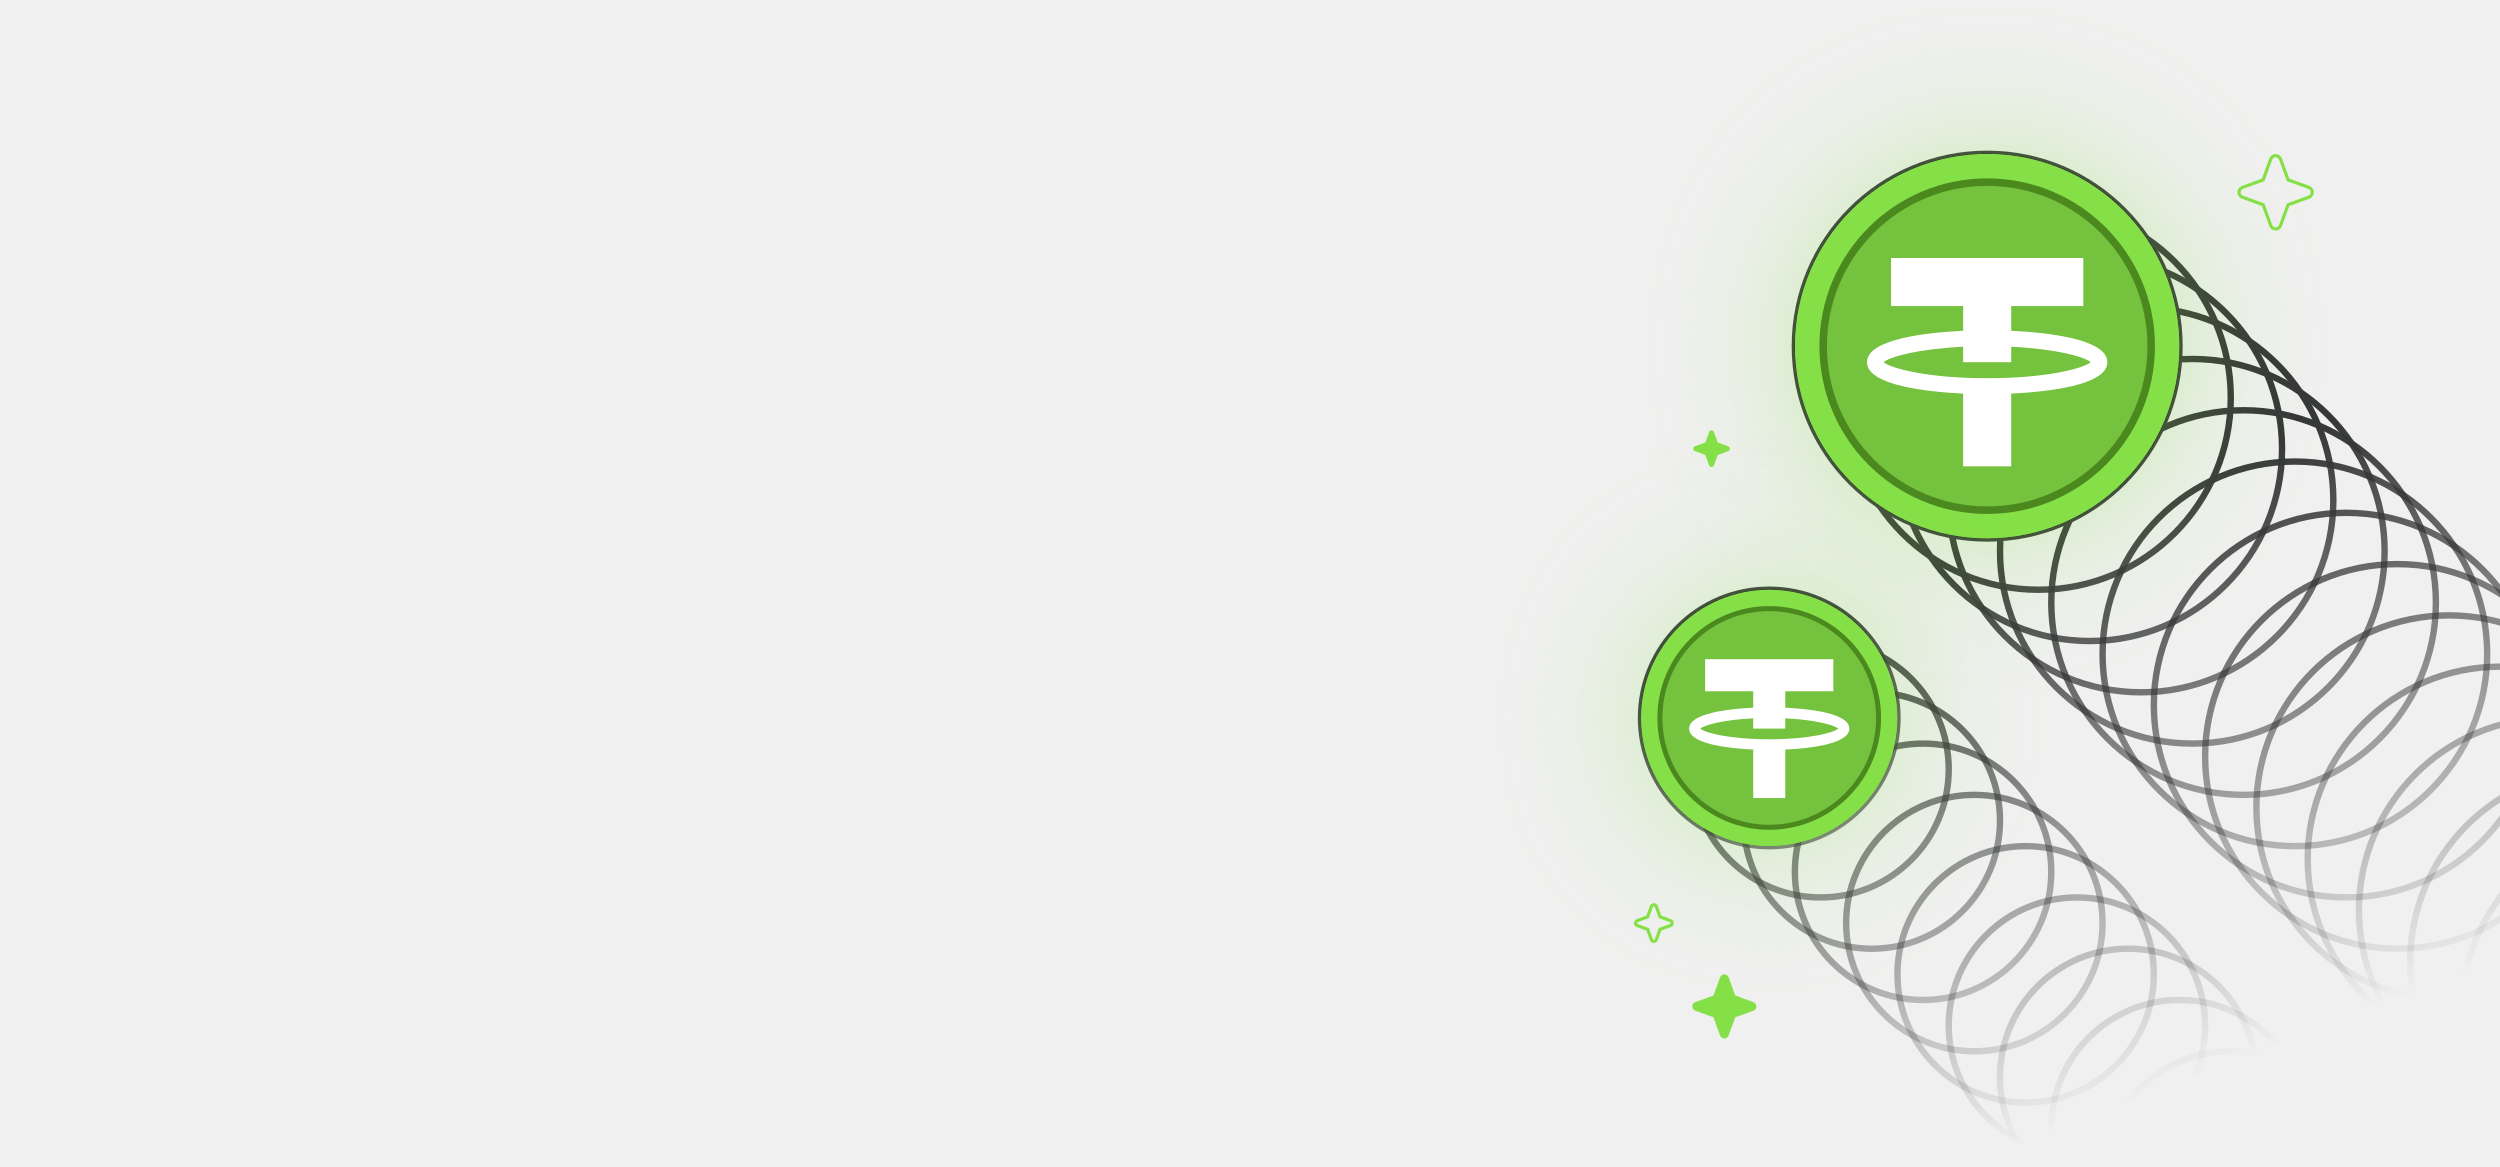
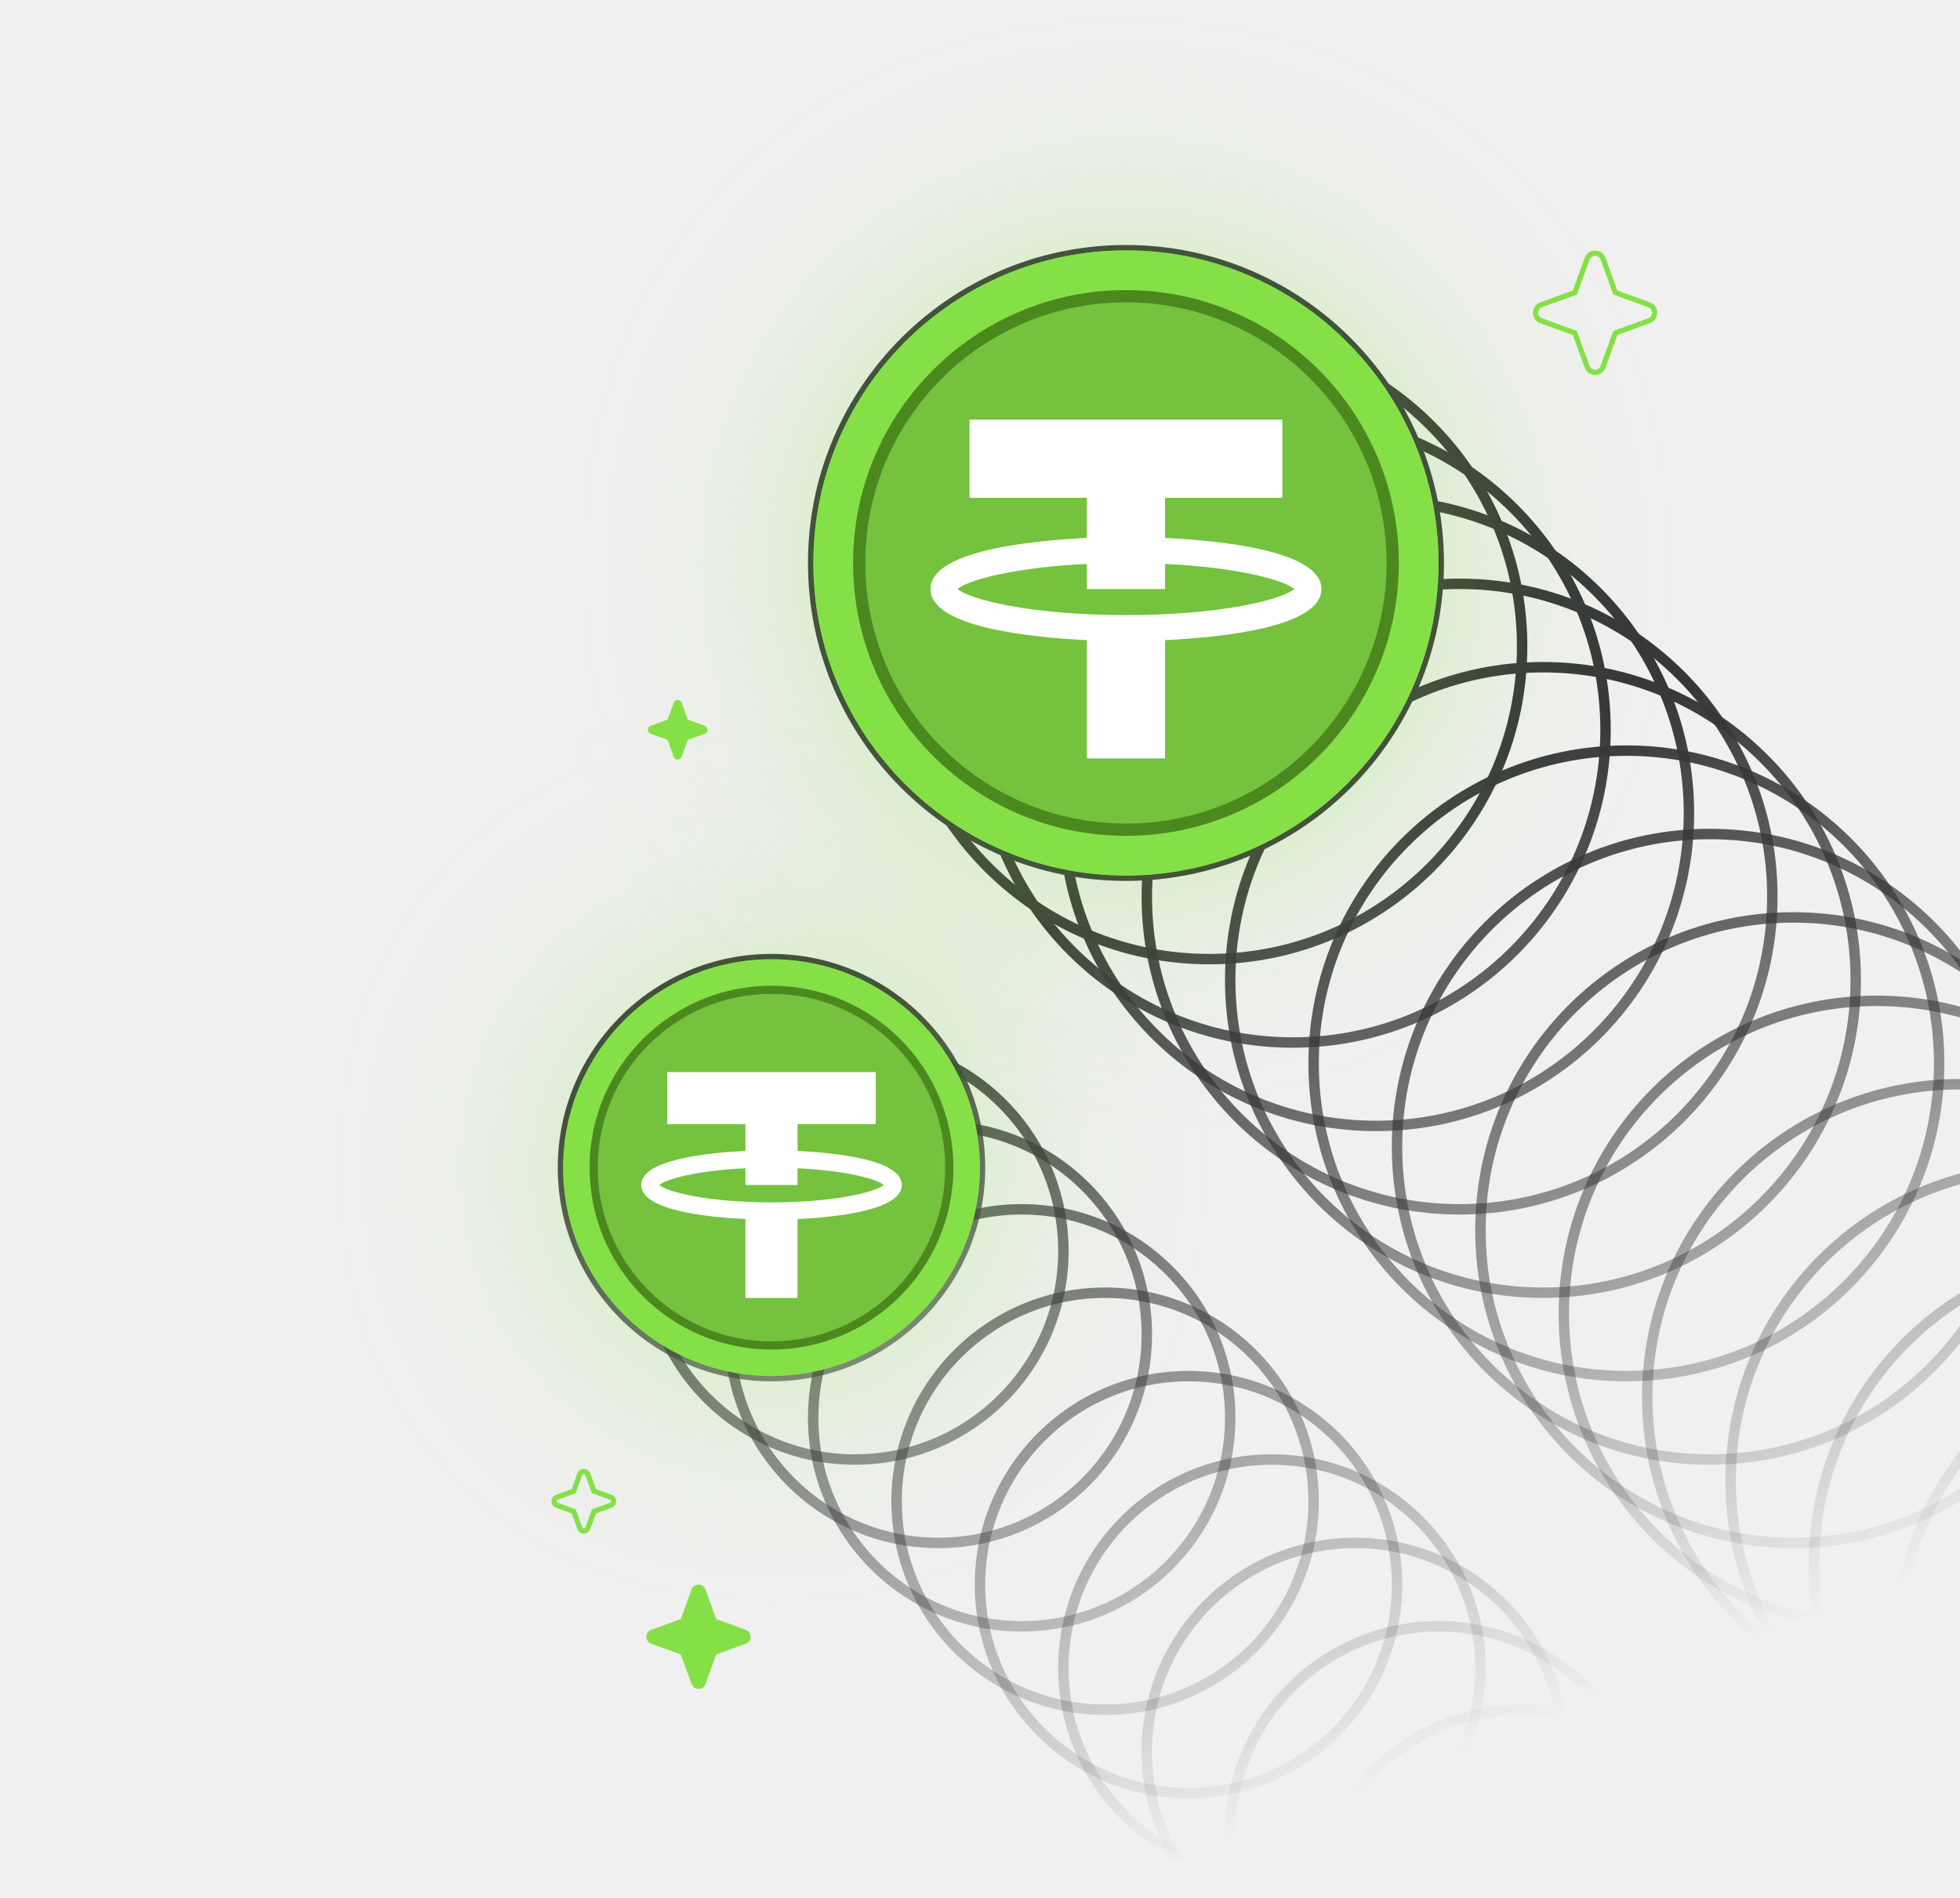
- <svg xmlns="http://www.w3.org/2000/svg" width="390" height="182" viewBox="0 0 390 182" fill="none">
-   <g clip-path="url(#clip0_6581_1587)">
-     <path d="M280 54C280 70.569 293.431 84 310 84C326.569 84 340 70.569 340 54C340 37.431 326.569 24 310 24C293.431 24 280 37.431 280 54Z" stroke="url(#paint0_linear_6581_1587)" />
-     <path d="M288 62C288 78.569 301.431 92 318 92C334.569 92 348 78.569 348 62C348 45.431 334.569 32 318 32C301.431 32 288 45.431 288 62Z" stroke="url(#paint1_linear_6581_1587)" />
-     <path d="M256 112C256 123.046 264.954 132 276 132C287.046 132 296 123.046 296 112C296 100.954 287.046 92 276 92C264.954 92 256 100.954 256 112Z" stroke="url(#paint2_linear_6581_1587)" />
-     <path d="M264 120C264 131.046 272.954 140 284 140C295.046 140 304 131.046 304 120C304 108.954 295.046 100 284 100C272.954 100 264 108.954 264 120Z" stroke="url(#paint3_linear_6581_1587)" />
-     <path d="M272 128C272 139.046 280.954 148 292 148C303.046 148 312 139.046 312 128C312 116.954 303.046 108 292 108C280.954 108 272 116.954 272 128Z" stroke="url(#paint4_linear_6581_1587)" />
-     <path d="M280 136C280 147.046 288.954 156 300 156C311.046 156 320 147.046 320 136C320 124.954 311.046 116 300 116C288.954 116 280 124.954 280 136Z" stroke="url(#paint5_linear_6581_1587)" />
-     <path d="M288 144C288 155.046 296.954 164 308 164C319.046 164 328 155.046 328 144C328 132.954 319.046 124 308 124C296.954 124 288 132.954 288 144Z" stroke="url(#paint6_linear_6581_1587)" />
-     <path d="M296 152C296 163.046 304.954 172 316 172C327.046 172 336 163.046 336 152C336 140.954 327.046 132 316 132C304.954 132 296 140.954 296 152Z" stroke="url(#paint7_linear_6581_1587)" />
-     <path d="M304 160C304 171.046 312.954 180 324 180C335.046 180 344 171.046 344 160C344 148.954 335.046 140 324 140C312.954 140 304 148.954 304 160Z" stroke="url(#paint8_linear_6581_1587)" />
-     <path d="M312 168C312 179.046 320.954 188 332 188C343.046 188 352 179.046 352 168C352 156.954 343.046 148 332 148C320.954 148 312 156.954 312 168Z" stroke="url(#paint9_linear_6581_1587)" />
-     <path d="M320 176C320 187.046 328.954 196 340 196C351.046 196 360 187.046 360 176C360 164.954 351.046 156 340 156C328.954 156 320 164.954 320 176Z" stroke="url(#paint10_linear_6581_1587)" />
-     <path d="M328 184C328 195.046 336.954 204 348 204C359.046 204 368 195.046 368 184C368 172.954 359.046 164 348 164C336.954 164 328 172.954 328 184Z" stroke="url(#paint11_linear_6581_1587)" />
-     <path d="M336 192C336 203.046 344.954 212 356 212C367.046 212 376 203.046 376 192C376 180.954 367.046 172 356 172C344.954 172 336 180.954 336 192Z" stroke="url(#paint12_linear_6581_1587)" />
-     <path d="M344 200C344 211.046 352.954 220 364 220C375.046 220 384 211.046 384 200C384 188.954 375.046 180 364 180C352.954 180 344 188.954 344 200Z" stroke="url(#paint13_linear_6581_1587)" />
-     <path d="M352 208C352 219.046 360.954 228 372 228C383.046 228 392 219.046 392 208C392 196.954 383.046 188 372 188C360.954 188 352 196.954 352 208Z" stroke="url(#paint14_linear_6581_1587)" />
-     <path d="M360 216C360 227.046 368.954 236 380 236C391.046 236 400 227.046 400 216C400 204.954 391.046 196 380 196C368.954 196 360 204.954 360 216Z" stroke="url(#paint15_linear_6581_1587)" />
-     <path d="M368 224C368 235.046 376.954 244 388 244C399.046 244 408 235.046 408 224C408 212.954 399.046 204 388 204C376.954 204 368 212.954 368 224Z" stroke="url(#paint16_linear_6581_1587)" />
-     <path d="M296 70C296 86.569 309.431 100 326 100C342.569 100 356 86.569 356 70C356 53.431 342.569 40 326 40C309.431 40 296 53.431 296 70Z" stroke="url(#paint17_linear_6581_1587)" />
-     <path d="M304 78C304 94.569 317.431 108 334 108C350.569 108 364 94.569 364 78C364 61.431 350.569 48 334 48C317.431 48 304 61.431 304 78Z" stroke="url(#paint18_linear_6581_1587)" />
-     <path d="M312 86C312 102.569 325.431 116 342 116C358.569 116 372 102.569 372 86C372 69.431 358.569 56 342 56C325.431 56 312 69.431 312 86Z" stroke="url(#paint19_linear_6581_1587)" />
-     <path d="M320 94C320 110.569 333.431 124 350 124C366.569 124 380 110.569 380 94C380 77.431 366.569 64 350 64C333.431 64 320 77.431 320 94Z" stroke="url(#paint20_linear_6581_1587)" />
-     <path d="M328 102C328 118.569 341.431 132 358 132C374.569 132 388 118.569 388 102C388 85.431 374.569 72 358 72C341.431 72 328 85.431 328 102Z" stroke="url(#paint21_linear_6581_1587)" />
-     <path d="M336 110C336 126.569 349.431 140 366 140C382.569 140 396 126.569 396 110C396 93.431 382.569 80 366 80C349.431 80 336 93.431 336 110Z" stroke="url(#paint22_linear_6581_1587)" />
-     <path d="M344 118C344 134.569 357.431 148 374 148C390.569 148 404 134.569 404 118C404 101.431 390.569 88 374 88C357.431 88 344 101.431 344 118Z" stroke="url(#paint23_linear_6581_1587)" />
-     <path d="M352 126C352 142.569 365.431 156 382 156C398.569 156 412 142.569 412 126C412 109.431 398.569 96 382 96C365.431 96 352 109.431 352 126Z" stroke="url(#paint24_linear_6581_1587)" />
-     <path d="M360 134C360 150.569 373.431 164 390 164C406.569 164 420 150.569 420 134C420 117.431 406.569 104 390 104C373.431 104 360 117.431 360 134Z" stroke="url(#paint25_linear_6581_1587)" />
-     <path d="M368 142C368 158.569 381.431 172 398 172C414.569 172 428 158.569 428 142C428 125.431 414.569 112 398 112C381.431 112 368 125.431 368 142Z" stroke="url(#paint26_linear_6581_1587)" />
-     <path d="M376 150C376 166.569 389.431 180 406 180C422.569 180 436 166.569 436 150C436 133.431 422.569 120 406 120C389.431 120 376 133.431 376 150Z" stroke="url(#paint27_linear_6581_1587)" />
-     <path d="M384 158C384 174.569 397.431 188 414 188C430.569 188 444 174.569 444 158C444 141.431 430.569 128 414 128C397.431 128 384 141.431 384 158Z" stroke="url(#paint28_linear_6581_1587)" />
-     <path d="M392 166C392 182.569 405.431 196 422 196C438.569 196 452 182.569 452 166C452 149.431 438.569 136 422 136C405.431 136 392 149.431 392 166Z" stroke="url(#paint29_linear_6581_1587)" />
-     <path d="M400 174C400 190.569 413.431 204 430 204C446.569 204 460 190.569 460 174C460 157.431 446.569 144 430 144C413.431 144 400 157.431 400 174Z" stroke="url(#paint30_linear_6581_1587)" />
-     <g filter="url(#filter0_d_6581_1587)">
-       <path d="M310 84C293.431 84 280 70.569 280 54C280 37.431 293.431 24 310 24C326.569 24 340 37.431 340 54C340 70.569 326.569 84 310 84Z" fill="#85E047" />
-       <path d="M310 80.174C295.545 80.174 283.826 68.455 283.826 54C283.826 39.545 295.545 27.826 310 27.826C324.455 27.826 336.174 39.545 336.174 54C336.174 68.455 324.455 80.174 310 80.174Z" fill="#4B891F" />
-       <path d="M310 79C296.193 79 285 67.807 285 54C285 40.193 296.193 29 310 29C323.807 29 335 40.193 335 54C335 67.807 323.807 79 310 79Z" fill="#74C23E" />
-       <path d="M291.25 56.5C291.25 52.858 300.705 51.866 306.25 51.599V47.75H295V40.25H325V47.75H313.75V51.599C319.295 51.866 328.75 52.858 328.75 56.5C328.75 60.142 319.295 61.134 313.75 61.401V72.75H306.25V61.401C300.705 61.134 291.25 60.142 291.25 56.5ZM310 59C319.25 59 325.059 57.472 326.145 56.5C325.214 55.666 320.806 54.429 313.75 54.091V56.5H306.25V54.091C299.194 54.429 294.786 55.666 293.855 56.5C294.941 57.472 300.75 59 310 59Z" fill="white" />
+ <svg xmlns="http://www.w3.org/2000/svg" width="188" height="182" viewBox="0 0 188 182" fill="none">
+   <g clip-path="url(#clip0_6895_2740)">
+     <path d="M78 54C78 70.569 91.431 84 108 84C124.569 84 138 70.569 138 54C138 37.431 124.569 24 108 24C91.431 24 78 37.431 78 54Z" stroke="url(#paint0_linear_6895_2740)" />
+     <path d="M86 62C86 78.569 99.431 92 116 92C132.569 92 146 78.569 146 62C146 45.431 132.569 32 116 32C99.431 32 86 45.431 86 62Z" stroke="url(#paint1_linear_6895_2740)" />
+     <path d="M54 112C54 123.046 62.954 132 74 132C85.046 132 94 123.046 94 112C94 100.954 85.046 92 74 92C62.954 92 54 100.954 54 112Z" stroke="url(#paint2_linear_6895_2740)" />
+     <path d="M62 120C62 131.046 70.954 140 82 140C93.046 140 102 131.046 102 120C102 108.954 93.046 100 82 100C70.954 100 62 108.954 62 120Z" stroke="url(#paint3_linear_6895_2740)" />
+     <path d="M70 128C70 139.046 78.954 148 90 148C101.046 148 110 139.046 110 128C110 116.954 101.046 108 90 108C78.954 108 70 116.954 70 128Z" stroke="url(#paint4_linear_6895_2740)" />
+     <path d="M78 136C78 147.046 86.954 156 98 156C109.046 156 118 147.046 118 136C118 124.954 109.046 116 98 116C86.954 116 78 124.954 78 136Z" stroke="url(#paint5_linear_6895_2740)" />
+     <path d="M86 144C86 155.046 94.954 164 106 164C117.046 164 126 155.046 126 144C126 132.954 117.046 124 106 124C94.954 124 86 132.954 86 144Z" stroke="url(#paint6_linear_6895_2740)" />
+     <path d="M94 152C94 163.046 102.954 172 114 172C125.046 172 134 163.046 134 152C134 140.954 125.046 132 114 132C102.954 132 94 140.954 94 152Z" stroke="url(#paint7_linear_6895_2740)" />
+     <path d="M102 160C102 171.046 110.954 180 122 180C133.046 180 142 171.046 142 160C142 148.954 133.046 140 122 140C110.954 140 102 148.954 102 160Z" stroke="url(#paint8_linear_6895_2740)" />
+     <path d="M110 168C110 179.046 118.954 188 130 188C141.046 188 150 179.046 150 168C150 156.954 141.046 148 130 148C118.954 148 110 156.954 110 168Z" stroke="url(#paint9_linear_6895_2740)" />
+     <path d="M118 176C118 187.046 126.954 196 138 196C149.046 196 158 187.046 158 176C158 164.954 149.046 156 138 156C126.954 156 118 164.954 118 176Z" stroke="url(#paint10_linear_6895_2740)" />
+     <path d="M126 184C126 195.046 134.954 204 146 204C157.046 204 166 195.046 166 184C166 172.954 157.046 164 146 164C134.954 164 126 172.954 126 184Z" stroke="url(#paint11_linear_6895_2740)" />
+     <path d="M134 192C134 203.046 142.954 212 154 212C165.046 212 174 203.046 174 192C174 180.954 165.046 172 154 172C142.954 172 134 180.954 134 192Z" stroke="url(#paint12_linear_6895_2740)" />
+     <path d="M142 200C142 211.046 150.954 220 162 220C173.046 220 182 211.046 182 200C182 188.954 173.046 180 162 180C150.954 180 142 188.954 142 200Z" stroke="url(#paint13_linear_6895_2740)" />
+     <path d="M150 208C150 219.046 158.954 228 170 228C181.046 228 190 219.046 190 208C190 196.954 181.046 188 170 188C158.954 188 150 196.954 150 208Z" stroke="url(#paint14_linear_6895_2740)" />
+     <path d="M158 216C158 227.046 166.954 236 178 236C189.046 236 198 227.046 198 216C198 204.954 189.046 196 178 196C166.954 196 158 204.954 158 216Z" stroke="url(#paint15_linear_6895_2740)" />
+     <path d="M166 224C166 235.046 174.954 244 186 244C197.046 244 206 235.046 206 224C206 212.954 197.046 204 186 204C174.954 204 166 212.954 166 224Z" stroke="url(#paint16_linear_6895_2740)" />
+     <path d="M94 70C94 86.569 107.431 100 124 100C140.569 100 154 86.569 154 70C154 53.431 140.569 40 124 40C107.431 40 94 53.431 94 70Z" stroke="url(#paint17_linear_6895_2740)" />
+     <path d="M102 78C102 94.569 115.431 108 132 108C148.569 108 162 94.569 162 78C162 61.431 148.569 48 132 48C115.431 48 102 61.431 102 78Z" stroke="url(#paint18_linear_6895_2740)" />
+     <path d="M110 86C110 102.569 123.431 116 140 116C156.569 116 170 102.569 170 86C170 69.431 156.569 56 140 56C123.431 56 110 69.431 110 86Z" stroke="url(#paint19_linear_6895_2740)" />
+     <path d="M118 94C118 110.569 131.431 124 148 124C164.569 124 178 110.569 178 94C178 77.431 164.569 64 148 64C131.431 64 118 77.431 118 94Z" stroke="url(#paint20_linear_6895_2740)" />
+     <path d="M126 102C126 118.569 139.431 132 156 132C172.569 132 186 118.569 186 102C186 85.431 172.569 72 156 72C139.431 72 126 85.431 126 102Z" stroke="url(#paint21_linear_6895_2740)" />
+     <path d="M134 110C134 126.569 147.431 140 164 140C180.569 140 194 126.569 194 110C194 93.431 180.569 80 164 80C147.431 80 134 93.431 134 110Z" stroke="url(#paint22_linear_6895_2740)" />
+     <path d="M142 118C142 134.569 155.431 148 172 148C188.569 148 202 134.569 202 118C202 101.431 188.569 88 172 88C155.431 88 142 101.431 142 118Z" stroke="url(#paint23_linear_6895_2740)" />
+     <path d="M150 126C150 142.569 163.431 156 180 156C196.569 156 210 142.569 210 126C210 109.431 196.569 96 180 96C163.431 96 150 109.431 150 126Z" stroke="url(#paint24_linear_6895_2740)" />
+     <path d="M158 134C158 150.569 171.431 164 188 164C204.569 164 218 150.569 218 134C218 117.431 204.569 104 188 104C171.431 104 158 117.431 158 134Z" stroke="url(#paint25_linear_6895_2740)" />
+     <path d="M166 142C166 158.569 179.431 172 196 172C212.569 172 226 158.569 226 142C226 125.431 212.569 112 196 112C179.431 112 166 125.431 166 142Z" stroke="url(#paint26_linear_6895_2740)" />
+     <path d="M174 150C174 166.569 187.431 180 204 180C220.569 180 234 166.569 234 150C234 133.431 220.569 120 204 120C187.431 120 174 133.431 174 150Z" stroke="url(#paint27_linear_6895_2740)" />
+     <path d="M182 158C182 174.569 195.431 188 212 188C228.569 188 242 174.569 242 158C242 141.431 228.569 128 212 128C195.431 128 182 141.431 182 158Z" stroke="url(#paint28_linear_6895_2740)" />
+     <path d="M190 166C190 182.569 203.431 196 220 196C236.569 196 250 182.569 250 166C250 149.431 236.569 136 220 136C203.431 136 190 149.431 190 166Z" stroke="url(#paint29_linear_6895_2740)" />
+     <path d="M198 174C198 190.569 211.431 204 228 204C244.569 204 258 190.569 258 174C258 157.431 244.569 144 228 144C211.431 144 198 157.431 198 174Z" stroke="url(#paint30_linear_6895_2740)" />
+     <g filter="url(#filter0_d_6895_2740)">
+       <path d="M108 84C91.431 84 78 70.569 78 54C78 37.431 91.431 24 108 24C124.569 24 138 37.431 138 54C138 70.569 124.569 84 108 84Z" fill="#85E047" />
+       <path d="M108 80.174C93.545 80.174 81.826 68.455 81.826 54C81.826 39.545 93.545 27.826 108 27.826C122.455 27.826 134.174 39.545 134.174 54C134.174 68.455 122.455 80.174 108 80.174Z" fill="#4B891F" />
+       <path d="M108 79C94.193 79 83 67.807 83 54C83 40.193 94.193 29 108 29C121.807 29 133 40.193 133 54C133 67.807 121.807 79 108 79Z" fill="#74C23E" />
+       <path d="M89.25 56.5C89.25 52.858 98.705 51.866 104.25 51.599V47.75H93V40.25H123V47.75H111.75V51.599C117.295 51.866 126.75 52.858 126.75 56.5C126.75 60.142 117.295 61.134 111.75 61.401V72.75H104.25V61.401C98.705 61.134 89.25 60.142 89.25 56.5ZM108 59C117.25 59 123.059 57.472 124.145 56.5C123.214 55.666 118.806 54.429 111.75 54.091V56.5H104.25V54.091C97.194 54.429 92.786 55.666 91.855 56.5C92.941 57.472 98.75 59 108 59Z" fill="white" />
    </g>
-     <g filter="url(#filter1_d_6581_1587)">
-       <path d="M276 132C264.954 132 256 123.046 256 112C256 100.954 264.954 92 276 92C287.046 92 296 100.954 296 112C296 123.046 287.046 132 276 132Z" fill="#85E047" />
-       <path d="M276 129.449C266.363 129.449 258.551 121.637 258.551 112C258.551 102.363 266.363 94.551 276 94.551C285.637 94.551 293.449 102.363 293.449 112C293.449 121.637 285.637 129.449 276 129.449Z" fill="#4B891F" />
-       <path d="M276 128.667C266.795 128.667 259.333 121.205 259.333 112C259.333 102.795 266.795 95.333 276 95.333C285.205 95.333 292.667 102.795 292.667 112C292.667 121.205 285.205 128.667 276 128.667Z" fill="#74C23E" />
-       <path d="M263.5 113.667C263.5 111.238 269.803 110.577 273.5 110.399V107.833H266V102.833H286V107.833H278.5V110.399C282.197 110.577 288.5 111.238 288.5 113.667C288.5 116.095 282.197 116.756 278.5 116.934V124.5H273.5V116.934C269.803 116.756 263.5 116.095 263.5 113.667ZM276 115.333C282.167 115.333 286.039 114.315 286.763 113.667C286.143 113.111 283.204 112.286 278.5 112.061V113.667H273.5V112.061C268.796 112.286 265.857 113.111 265.237 113.667C265.961 114.315 269.833 115.333 276 115.333Z" fill="white" />
+     <g filter="url(#filter1_d_6895_2740)">
+       <path d="M74 132C62.954 132 54 123.046 54 112C54 100.954 62.954 92 74 92C85.046 92 94 100.954 94 112C94 123.046 85.046 132 74 132Z" fill="#85E047" />
+       <path d="M74 129.449C64.363 129.449 56.551 121.637 56.551 112C56.551 102.363 64.363 94.551 74 94.551C83.637 94.551 91.449 102.363 91.449 112C91.449 121.637 83.637 129.449 74 129.449Z" fill="#4B891F" />
+       <path d="M74 128.667C64.795 128.667 57.333 121.205 57.333 112C57.333 102.795 64.795 95.333 74 95.333C83.205 95.333 90.667 102.795 90.667 112C90.667 121.205 83.205 128.667 74 128.667Z" fill="#74C23E" />
+       <path d="M61.5 113.667C61.5 111.238 67.803 110.577 71.5 110.399V107.833H64V102.833H84V107.833H76.5V110.399C80.197 110.577 86.5 111.238 86.5 113.667C86.5 116.095 80.197 116.756 76.5 116.934V124.5H71.5V116.934C67.803 116.756 61.5 116.095 61.5 113.667ZM74 115.333C80.167 115.333 84.039 114.315 84.763 113.667C84.142 113.111 81.204 112.286 76.5 112.061V113.667H71.5V112.061C66.796 112.286 63.858 113.111 63.237 113.667C63.961 114.315 67.833 115.333 74 115.333Z" fill="white" />
    </g>
-     <path fill-rule="evenodd" clip-rule="evenodd" d="M268.332 152.468C268.559 151.844 269.441 151.844 269.668 152.468L270.699 155.301L273.532 156.332C274.156 156.559 274.156 157.441 273.532 157.668L270.699 158.699L269.668 161.532C269.441 162.156 268.559 162.156 268.332 161.532L267.301 158.699L264.468 157.668C263.844 157.441 263.844 156.559 264.468 156.332L267.301 155.301L268.332 152.468Z" fill="#85E047" />
-     <path fill-rule="evenodd" clip-rule="evenodd" d="M266.618 67.41C266.748 67.054 267.252 67.054 267.382 67.41L267.971 69.029L269.59 69.618C269.946 69.748 269.946 70.252 269.59 70.382L267.971 70.971L267.382 72.59C267.252 72.946 266.748 72.946 266.618 72.59L266.029 70.971L264.41 70.382C264.054 70.252 264.054 69.748 264.41 69.618L266.029 69.029L266.618 67.41Z" fill="#85E047" />
-     <g clip-path="url(#clip1_6581_1587)">
-       <path fill-rule="evenodd" clip-rule="evenodd" d="M257.618 141.41C257.748 141.054 258.252 141.054 258.382 141.41L258.971 143.029L260.59 143.618C260.946 143.748 260.946 144.252 260.59 144.382L258.971 144.971L258.382 146.59C258.252 146.946 257.748 146.946 257.618 146.59L257.029 144.971L255.41 144.382C255.054 144.252 255.054 143.748 255.41 143.618L257.029 143.029L257.618 141.41Z" stroke="#85E047" stroke-width="0.5" />
+     <path fill-rule="evenodd" clip-rule="evenodd" d="M66.332 152.468C66.559 151.844 67.441 151.844 67.668 152.468L68.698 155.301L71.532 156.332C72.156 156.559 72.156 157.441 71.532 157.668L68.698 158.699L67.668 161.532C67.441 162.156 66.559 162.156 66.332 161.532L65.301 158.699L62.468 157.668C61.844 157.441 61.844 156.559 62.468 156.332L65.301 155.301L66.332 152.468Z" fill="#85E047" />
+     <path fill-rule="evenodd" clip-rule="evenodd" d="M64.618 67.41C64.748 67.054 65.252 67.054 65.382 67.41L65.971 69.029L67.59 69.618C67.946 69.748 67.946 70.252 67.59 70.382L65.971 70.971L65.382 72.59C65.252 72.946 64.748 72.946 64.618 72.59L64.029 70.971L62.41 70.382C62.054 70.252 62.054 69.748 62.41 69.618L64.029 69.029L64.618 67.41Z" fill="#85E047" />
+     <g clip-path="url(#clip1_6895_2740)">
+       <path fill-rule="evenodd" clip-rule="evenodd" d="M55.618 141.41C55.748 141.054 56.252 141.054 56.382 141.41L56.971 143.029L58.59 143.618C58.946 143.748 58.946 144.252 58.59 144.382L56.971 144.971L56.382 146.59C56.252 146.946 55.748 146.946 55.618 146.59L55.029 144.971L53.41 144.382C53.054 144.252 53.054 143.748 53.41 143.618L55.029 143.029L55.618 141.41Z" stroke="#85E047" stroke-width="0.5" />
    </g>
-     <path fill-rule="evenodd" clip-rule="evenodd" d="M354.237 24.82C354.496 24.108 355.504 24.108 355.763 24.82L356.941 28.059L360.179 29.237C360.892 29.496 360.892 30.504 360.179 30.763L356.941 31.941L355.763 35.18C355.504 35.892 354.496 35.892 354.237 35.18L353.059 31.941L349.82 30.763C349.108 30.504 349.108 29.496 349.82 29.237L353.059 28.059L354.237 24.82Z" stroke="#85E047" stroke-width="0.5" />
+     <path fill-rule="evenodd" clip-rule="evenodd" d="M152.237 24.82C152.496 24.108 153.504 24.108 153.763 24.82L154.941 28.059L158.179 29.237C158.892 29.496 158.892 30.504 158.179 30.763L154.941 31.941L153.763 35.18C153.504 35.892 152.496 35.892 152.237 35.18L151.059 31.941L147.82 30.763C147.108 30.504 147.108 29.496 147.82 29.237L151.059 28.059L152.237 24.82Z" stroke="#85E047" stroke-width="0.5" />
  </g>
  <defs>
-     <filter id="filter0_d_6581_1587" x="256" y="0" width="108" height="108" filterUnits="userSpaceOnUse" color-interpolation-filters="sRGB">
+     <filter id="filter0_d_6895_2740" x="54" y="0" width="108" height="108" filterUnits="userSpaceOnUse" color-interpolation-filters="sRGB">
      <feFlood flood-opacity="0" result="BackgroundImageFix" />
      <feColorMatrix in="SourceAlpha" type="matrix" values="0 0 0 0 0 0 0 0 0 0 0 0 0 0 0 0 0 0 127 0" result="hardAlpha" />
      <feOffset />
      <feGaussianBlur stdDeviation="12" />
      <feComposite in2="hardAlpha" operator="out" />
      <feColorMatrix type="matrix" values="0 0 0 0 0.522 0 0 0 0 0.878 0 0 0 0 0.278 0 0 0 0.4 0" />
-       <feBlend mode="normal" in2="BackgroundImageFix" result="effect1_dropShadow_6581_1587" />
-       <feBlend mode="normal" in="SourceGraphic" in2="effect1_dropShadow_6581_1587" result="shape" />
+       <feBlend mode="normal" in2="BackgroundImageFix" result="effect1_dropShadow_6895_2740" />
+       <feBlend mode="normal" in="SourceGraphic" in2="effect1_dropShadow_6895_2740" result="shape" />
    </filter>
-     <filter id="filter1_d_6581_1587" x="232" y="68" width="88" height="88" filterUnits="userSpaceOnUse" color-interpolation-filters="sRGB">
+     <filter id="filter1_d_6895_2740" x="30" y="68" width="88" height="88" filterUnits="userSpaceOnUse" color-interpolation-filters="sRGB">
      <feFlood flood-opacity="0" result="BackgroundImageFix" />
      <feColorMatrix in="SourceAlpha" type="matrix" values="0 0 0 0 0 0 0 0 0 0 0 0 0 0 0 0 0 0 127 0" result="hardAlpha" />
      <feOffset />
      <feGaussianBlur stdDeviation="12" />
      <feComposite in2="hardAlpha" operator="out" />
      <feColorMatrix type="matrix" values="0 0 0 0 0.522 0 0 0 0 0.878 0 0 0 0 0.278 0 0 0 0.4 0" />
-       <feBlend mode="normal" in2="BackgroundImageFix" result="effect1_dropShadow_6581_1587" />
-       <feBlend mode="normal" in="SourceGraphic" in2="effect1_dropShadow_6581_1587" result="shape" />
+       <feBlend mode="normal" in2="BackgroundImageFix" result="effect1_dropShadow_6895_2740" />
+       <feBlend mode="normal" in="SourceGraphic" in2="effect1_dropShadow_6895_2740" result="shape" />
    </filter>
-     <linearGradient id="paint0_linear_6581_1587" x1="348" y1="166" x2="316.5" y2="84" gradientUnits="userSpaceOnUse">
-       <stop stop-color="#363738" stop-opacity="0" />
-       <stop offset="1" stop-color="#363738" />
-     </linearGradient>
-     <linearGradient id="paint1_linear_6581_1587" x1="348" y1="166" x2="316.5" y2="84" gradientUnits="userSpaceOnUse">
-       <stop stop-color="#363738" stop-opacity="0" />
-       <stop offset="1" stop-color="#363738" />
-     </linearGradient>
-     <linearGradient id="paint2_linear_6581_1587" x1="348" y1="166" x2="316.5" y2="84" gradientUnits="userSpaceOnUse">
-       <stop stop-color="#363738" stop-opacity="0" />
-       <stop offset="1" stop-color="#363738" />
-     </linearGradient>
-     <linearGradient id="paint3_linear_6581_1587" x1="348" y1="166" x2="316.5" y2="84" gradientUnits="userSpaceOnUse">
-       <stop stop-color="#363738" stop-opacity="0" />
-       <stop offset="1" stop-color="#363738" />
-     </linearGradient>
-     <linearGradient id="paint4_linear_6581_1587" x1="348" y1="166" x2="316.5" y2="84" gradientUnits="userSpaceOnUse">
-       <stop stop-color="#363738" stop-opacity="0" />
-       <stop offset="1" stop-color="#363738" />
-     </linearGradient>
-     <linearGradient id="paint5_linear_6581_1587" x1="348" y1="166" x2="316.5" y2="84" gradientUnits="userSpaceOnUse">
-       <stop stop-color="#363738" stop-opacity="0" />
-       <stop offset="1" stop-color="#363738" />
-     </linearGradient>
-     <linearGradient id="paint6_linear_6581_1587" x1="348" y1="166" x2="316.5" y2="84" gradientUnits="userSpaceOnUse">
-       <stop stop-color="#363738" stop-opacity="0" />
-       <stop offset="1" stop-color="#363738" />
-     </linearGradient>
-     <linearGradient id="paint7_linear_6581_1587" x1="348" y1="166" x2="316.5" y2="84" gradientUnits="userSpaceOnUse">
-       <stop stop-color="#363738" stop-opacity="0" />
-       <stop offset="1" stop-color="#363738" />
-     </linearGradient>
-     <linearGradient id="paint8_linear_6581_1587" x1="348" y1="166" x2="316.5" y2="84" gradientUnits="userSpaceOnUse">
-       <stop stop-color="#363738" stop-opacity="0" />
-       <stop offset="1" stop-color="#363738" />
-     </linearGradient>
-     <linearGradient id="paint9_linear_6581_1587" x1="348" y1="166" x2="316.5" y2="84" gradientUnits="userSpaceOnUse">
-       <stop stop-color="#363738" stop-opacity="0" />
-       <stop offset="1" stop-color="#363738" />
-     </linearGradient>
-     <linearGradient id="paint10_linear_6581_1587" x1="348" y1="166" x2="316.5" y2="84" gradientUnits="userSpaceOnUse">
-       <stop stop-color="#363738" stop-opacity="0" />
-       <stop offset="1" stop-color="#363738" />
-     </linearGradient>
-     <linearGradient id="paint11_linear_6581_1587" x1="348" y1="166" x2="316.5" y2="84" gradientUnits="userSpaceOnUse">
-       <stop stop-color="#363738" stop-opacity="0" />
-       <stop offset="1" stop-color="#363738" />
-     </linearGradient>
-     <linearGradient id="paint12_linear_6581_1587" x1="348" y1="166" x2="316.5" y2="84" gradientUnits="userSpaceOnUse">
-       <stop stop-color="#363738" stop-opacity="0" />
-       <stop offset="1" stop-color="#363738" />
-     </linearGradient>
-     <linearGradient id="paint13_linear_6581_1587" x1="348" y1="166" x2="316.5" y2="84" gradientUnits="userSpaceOnUse">
-       <stop stop-color="#363738" stop-opacity="0" />
-       <stop offset="1" stop-color="#363738" />
-     </linearGradient>
-     <linearGradient id="paint14_linear_6581_1587" x1="348" y1="166" x2="316.5" y2="84" gradientUnits="userSpaceOnUse">
-       <stop stop-color="#363738" stop-opacity="0" />
-       <stop offset="1" stop-color="#363738" />
-     </linearGradient>
-     <linearGradient id="paint15_linear_6581_1587" x1="348" y1="166" x2="316.5" y2="84" gradientUnits="userSpaceOnUse">
-       <stop stop-color="#363738" stop-opacity="0" />
-       <stop offset="1" stop-color="#363738" />
-     </linearGradient>
-     <linearGradient id="paint16_linear_6581_1587" x1="348" y1="166" x2="316.5" y2="84" gradientUnits="userSpaceOnUse">
-       <stop stop-color="#363738" stop-opacity="0" />
-       <stop offset="1" stop-color="#363738" />
-     </linearGradient>
-     <linearGradient id="paint17_linear_6581_1587" x1="348" y1="166" x2="316.5" y2="84" gradientUnits="userSpaceOnUse">
-       <stop stop-color="#363738" stop-opacity="0" />
-       <stop offset="1" stop-color="#363738" />
-     </linearGradient>
-     <linearGradient id="paint18_linear_6581_1587" x1="348" y1="166" x2="316.5" y2="84" gradientUnits="userSpaceOnUse">
-       <stop stop-color="#363738" stop-opacity="0" />
-       <stop offset="1" stop-color="#363738" />
-     </linearGradient>
-     <linearGradient id="paint19_linear_6581_1587" x1="348" y1="166" x2="316.5" y2="84" gradientUnits="userSpaceOnUse">
-       <stop stop-color="#363738" stop-opacity="0" />
-       <stop offset="1" stop-color="#363738" />
-     </linearGradient>
-     <linearGradient id="paint20_linear_6581_1587" x1="348" y1="166" x2="316.5" y2="84" gradientUnits="userSpaceOnUse">
-       <stop stop-color="#363738" stop-opacity="0" />
-       <stop offset="1" stop-color="#363738" />
-     </linearGradient>
-     <linearGradient id="paint21_linear_6581_1587" x1="348" y1="166" x2="316.5" y2="84" gradientUnits="userSpaceOnUse">
-       <stop stop-color="#363738" stop-opacity="0" />
-       <stop offset="1" stop-color="#363738" />
-     </linearGradient>
-     <linearGradient id="paint22_linear_6581_1587" x1="348" y1="166" x2="316.5" y2="84" gradientUnits="userSpaceOnUse">
-       <stop stop-color="#363738" stop-opacity="0" />
-       <stop offset="1" stop-color="#363738" />
-     </linearGradient>
-     <linearGradient id="paint23_linear_6581_1587" x1="348" y1="166" x2="316.5" y2="84" gradientUnits="userSpaceOnUse">
-       <stop stop-color="#363738" stop-opacity="0" />
-       <stop offset="1" stop-color="#363738" />
-     </linearGradient>
-     <linearGradient id="paint24_linear_6581_1587" x1="348" y1="166" x2="316.5" y2="84" gradientUnits="userSpaceOnUse">
-       <stop stop-color="#363738" stop-opacity="0" />
-       <stop offset="1" stop-color="#363738" />
-     </linearGradient>
-     <linearGradient id="paint25_linear_6581_1587" x1="348" y1="166" x2="316.5" y2="84" gradientUnits="userSpaceOnUse">
-       <stop stop-color="#363738" stop-opacity="0" />
-       <stop offset="1" stop-color="#363738" />
-     </linearGradient>
-     <linearGradient id="paint26_linear_6581_1587" x1="348" y1="166" x2="316.5" y2="84" gradientUnits="userSpaceOnUse">
-       <stop stop-color="#363738" stop-opacity="0" />
-       <stop offset="1" stop-color="#363738" />
-     </linearGradient>
-     <linearGradient id="paint27_linear_6581_1587" x1="348" y1="166" x2="316.5" y2="84" gradientUnits="userSpaceOnUse">
-       <stop stop-color="#363738" stop-opacity="0" />
-       <stop offset="1" stop-color="#363738" />
-     </linearGradient>
-     <linearGradient id="paint28_linear_6581_1587" x1="348" y1="166" x2="316.5" y2="84" gradientUnits="userSpaceOnUse">
-       <stop stop-color="#363738" stop-opacity="0" />
-       <stop offset="1" stop-color="#363738" />
-     </linearGradient>
-     <linearGradient id="paint29_linear_6581_1587" x1="348" y1="166" x2="316.5" y2="84" gradientUnits="userSpaceOnUse">
-       <stop stop-color="#363738" stop-opacity="0" />
-       <stop offset="1" stop-color="#363738" />
-     </linearGradient>
-     <linearGradient id="paint30_linear_6581_1587" x1="348" y1="166" x2="316.5" y2="84" gradientUnits="userSpaceOnUse">
-       <stop stop-color="#363738" stop-opacity="0" />
-       <stop offset="1" stop-color="#363738" />
-     </linearGradient>
-     <clipPath id="clip0_6581_1587">
-       <rect width="390" height="182" fill="white" transform="matrix(-1 0 0 1 390 0)" />
+     <linearGradient id="paint0_linear_6895_2740" x1="146" y1="166" x2="114.5" y2="84" gradientUnits="userSpaceOnUse">
+       <stop stop-color="#363738" stop-opacity="0" />
+       <stop offset="1" stop-color="#363738" />
+     </linearGradient>
+     <linearGradient id="paint1_linear_6895_2740" x1="146" y1="166" x2="114.5" y2="84" gradientUnits="userSpaceOnUse">
+       <stop stop-color="#363738" stop-opacity="0" />
+       <stop offset="1" stop-color="#363738" />
+     </linearGradient>
+     <linearGradient id="paint2_linear_6895_2740" x1="146" y1="166" x2="114.5" y2="84" gradientUnits="userSpaceOnUse">
+       <stop stop-color="#363738" stop-opacity="0" />
+       <stop offset="1" stop-color="#363738" />
+     </linearGradient>
+     <linearGradient id="paint3_linear_6895_2740" x1="146" y1="166" x2="114.5" y2="84" gradientUnits="userSpaceOnUse">
+       <stop stop-color="#363738" stop-opacity="0" />
+       <stop offset="1" stop-color="#363738" />
+     </linearGradient>
+     <linearGradient id="paint4_linear_6895_2740" x1="146" y1="166" x2="114.5" y2="84" gradientUnits="userSpaceOnUse">
+       <stop stop-color="#363738" stop-opacity="0" />
+       <stop offset="1" stop-color="#363738" />
+     </linearGradient>
+     <linearGradient id="paint5_linear_6895_2740" x1="146" y1="166" x2="114.5" y2="84" gradientUnits="userSpaceOnUse">
+       <stop stop-color="#363738" stop-opacity="0" />
+       <stop offset="1" stop-color="#363738" />
+     </linearGradient>
+     <linearGradient id="paint6_linear_6895_2740" x1="146" y1="166" x2="114.5" y2="84" gradientUnits="userSpaceOnUse">
+       <stop stop-color="#363738" stop-opacity="0" />
+       <stop offset="1" stop-color="#363738" />
+     </linearGradient>
+     <linearGradient id="paint7_linear_6895_2740" x1="146" y1="166" x2="114.5" y2="84" gradientUnits="userSpaceOnUse">
+       <stop stop-color="#363738" stop-opacity="0" />
+       <stop offset="1" stop-color="#363738" />
+     </linearGradient>
+     <linearGradient id="paint8_linear_6895_2740" x1="146" y1="166" x2="114.5" y2="84" gradientUnits="userSpaceOnUse">
+       <stop stop-color="#363738" stop-opacity="0" />
+       <stop offset="1" stop-color="#363738" />
+     </linearGradient>
+     <linearGradient id="paint9_linear_6895_2740" x1="146" y1="166" x2="114.5" y2="84" gradientUnits="userSpaceOnUse">
+       <stop stop-color="#363738" stop-opacity="0" />
+       <stop offset="1" stop-color="#363738" />
+     </linearGradient>
+     <linearGradient id="paint10_linear_6895_2740" x1="146" y1="166" x2="114.5" y2="84" gradientUnits="userSpaceOnUse">
+       <stop stop-color="#363738" stop-opacity="0" />
+       <stop offset="1" stop-color="#363738" />
+     </linearGradient>
+     <linearGradient id="paint11_linear_6895_2740" x1="146" y1="166" x2="114.5" y2="84" gradientUnits="userSpaceOnUse">
+       <stop stop-color="#363738" stop-opacity="0" />
+       <stop offset="1" stop-color="#363738" />
+     </linearGradient>
+     <linearGradient id="paint12_linear_6895_2740" x1="146" y1="166" x2="114.5" y2="84" gradientUnits="userSpaceOnUse">
+       <stop stop-color="#363738" stop-opacity="0" />
+       <stop offset="1" stop-color="#363738" />
+     </linearGradient>
+     <linearGradient id="paint13_linear_6895_2740" x1="146" y1="166" x2="114.5" y2="84" gradientUnits="userSpaceOnUse">
+       <stop stop-color="#363738" stop-opacity="0" />
+       <stop offset="1" stop-color="#363738" />
+     </linearGradient>
+     <linearGradient id="paint14_linear_6895_2740" x1="146" y1="166" x2="114.5" y2="84" gradientUnits="userSpaceOnUse">
+       <stop stop-color="#363738" stop-opacity="0" />
+       <stop offset="1" stop-color="#363738" />
+     </linearGradient>
+     <linearGradient id="paint15_linear_6895_2740" x1="146" y1="166" x2="114.5" y2="84" gradientUnits="userSpaceOnUse">
+       <stop stop-color="#363738" stop-opacity="0" />
+       <stop offset="1" stop-color="#363738" />
+     </linearGradient>
+     <linearGradient id="paint16_linear_6895_2740" x1="146" y1="166" x2="114.5" y2="84" gradientUnits="userSpaceOnUse">
+       <stop stop-color="#363738" stop-opacity="0" />
+       <stop offset="1" stop-color="#363738" />
+     </linearGradient>
+     <linearGradient id="paint17_linear_6895_2740" x1="146" y1="166" x2="114.5" y2="84" gradientUnits="userSpaceOnUse">
+       <stop stop-color="#363738" stop-opacity="0" />
+       <stop offset="1" stop-color="#363738" />
+     </linearGradient>
+     <linearGradient id="paint18_linear_6895_2740" x1="146" y1="166" x2="114.5" y2="84" gradientUnits="userSpaceOnUse">
+       <stop stop-color="#363738" stop-opacity="0" />
+       <stop offset="1" stop-color="#363738" />
+     </linearGradient>
+     <linearGradient id="paint19_linear_6895_2740" x1="146" y1="166" x2="114.5" y2="84" gradientUnits="userSpaceOnUse">
+       <stop stop-color="#363738" stop-opacity="0" />
+       <stop offset="1" stop-color="#363738" />
+     </linearGradient>
+     <linearGradient id="paint20_linear_6895_2740" x1="146" y1="166" x2="114.5" y2="84" gradientUnits="userSpaceOnUse">
+       <stop stop-color="#363738" stop-opacity="0" />
+       <stop offset="1" stop-color="#363738" />
+     </linearGradient>
+     <linearGradient id="paint21_linear_6895_2740" x1="146" y1="166" x2="114.5" y2="84" gradientUnits="userSpaceOnUse">
+       <stop stop-color="#363738" stop-opacity="0" />
+       <stop offset="1" stop-color="#363738" />
+     </linearGradient>
+     <linearGradient id="paint22_linear_6895_2740" x1="146" y1="166" x2="114.5" y2="84" gradientUnits="userSpaceOnUse">
+       <stop stop-color="#363738" stop-opacity="0" />
+       <stop offset="1" stop-color="#363738" />
+     </linearGradient>
+     <linearGradient id="paint23_linear_6895_2740" x1="146" y1="166" x2="114.5" y2="84" gradientUnits="userSpaceOnUse">
+       <stop stop-color="#363738" stop-opacity="0" />
+       <stop offset="1" stop-color="#363738" />
+     </linearGradient>
+     <linearGradient id="paint24_linear_6895_2740" x1="146" y1="166" x2="114.5" y2="84" gradientUnits="userSpaceOnUse">
+       <stop stop-color="#363738" stop-opacity="0" />
+       <stop offset="1" stop-color="#363738" />
+     </linearGradient>
+     <linearGradient id="paint25_linear_6895_2740" x1="146" y1="166" x2="114.5" y2="84" gradientUnits="userSpaceOnUse">
+       <stop stop-color="#363738" stop-opacity="0" />
+       <stop offset="1" stop-color="#363738" />
+     </linearGradient>
+     <linearGradient id="paint26_linear_6895_2740" x1="146" y1="166" x2="114.5" y2="84" gradientUnits="userSpaceOnUse">
+       <stop stop-color="#363738" stop-opacity="0" />
+       <stop offset="1" stop-color="#363738" />
+     </linearGradient>
+     <linearGradient id="paint27_linear_6895_2740" x1="146" y1="166" x2="114.5" y2="84" gradientUnits="userSpaceOnUse">
+       <stop stop-color="#363738" stop-opacity="0" />
+       <stop offset="1" stop-color="#363738" />
+     </linearGradient>
+     <linearGradient id="paint28_linear_6895_2740" x1="146" y1="166" x2="114.5" y2="84" gradientUnits="userSpaceOnUse">
+       <stop stop-color="#363738" stop-opacity="0" />
+       <stop offset="1" stop-color="#363738" />
+     </linearGradient>
+     <linearGradient id="paint29_linear_6895_2740" x1="146" y1="166" x2="114.5" y2="84" gradientUnits="userSpaceOnUse">
+       <stop stop-color="#363738" stop-opacity="0" />
+       <stop offset="1" stop-color="#363738" />
+     </linearGradient>
+     <linearGradient id="paint30_linear_6895_2740" x1="146" y1="166" x2="114.5" y2="84" gradientUnits="userSpaceOnUse">
+       <stop stop-color="#363738" stop-opacity="0" />
+       <stop offset="1" stop-color="#363738" />
+     </linearGradient>
+     <clipPath id="clip0_6895_2740">
+       <rect width="188" height="182" fill="white" transform="matrix(-1 0 0 1 188 0)" />
    </clipPath>
-     <clipPath id="clip1_6581_1587">
-       <rect width="8" height="8" fill="white" transform="matrix(-1 0 0 1 262 140)" />
+     <clipPath id="clip1_6895_2740">
+       <rect width="8" height="8" fill="white" transform="matrix(-1 0 0 1 60 140)" />
    </clipPath>
  </defs>
</svg>
